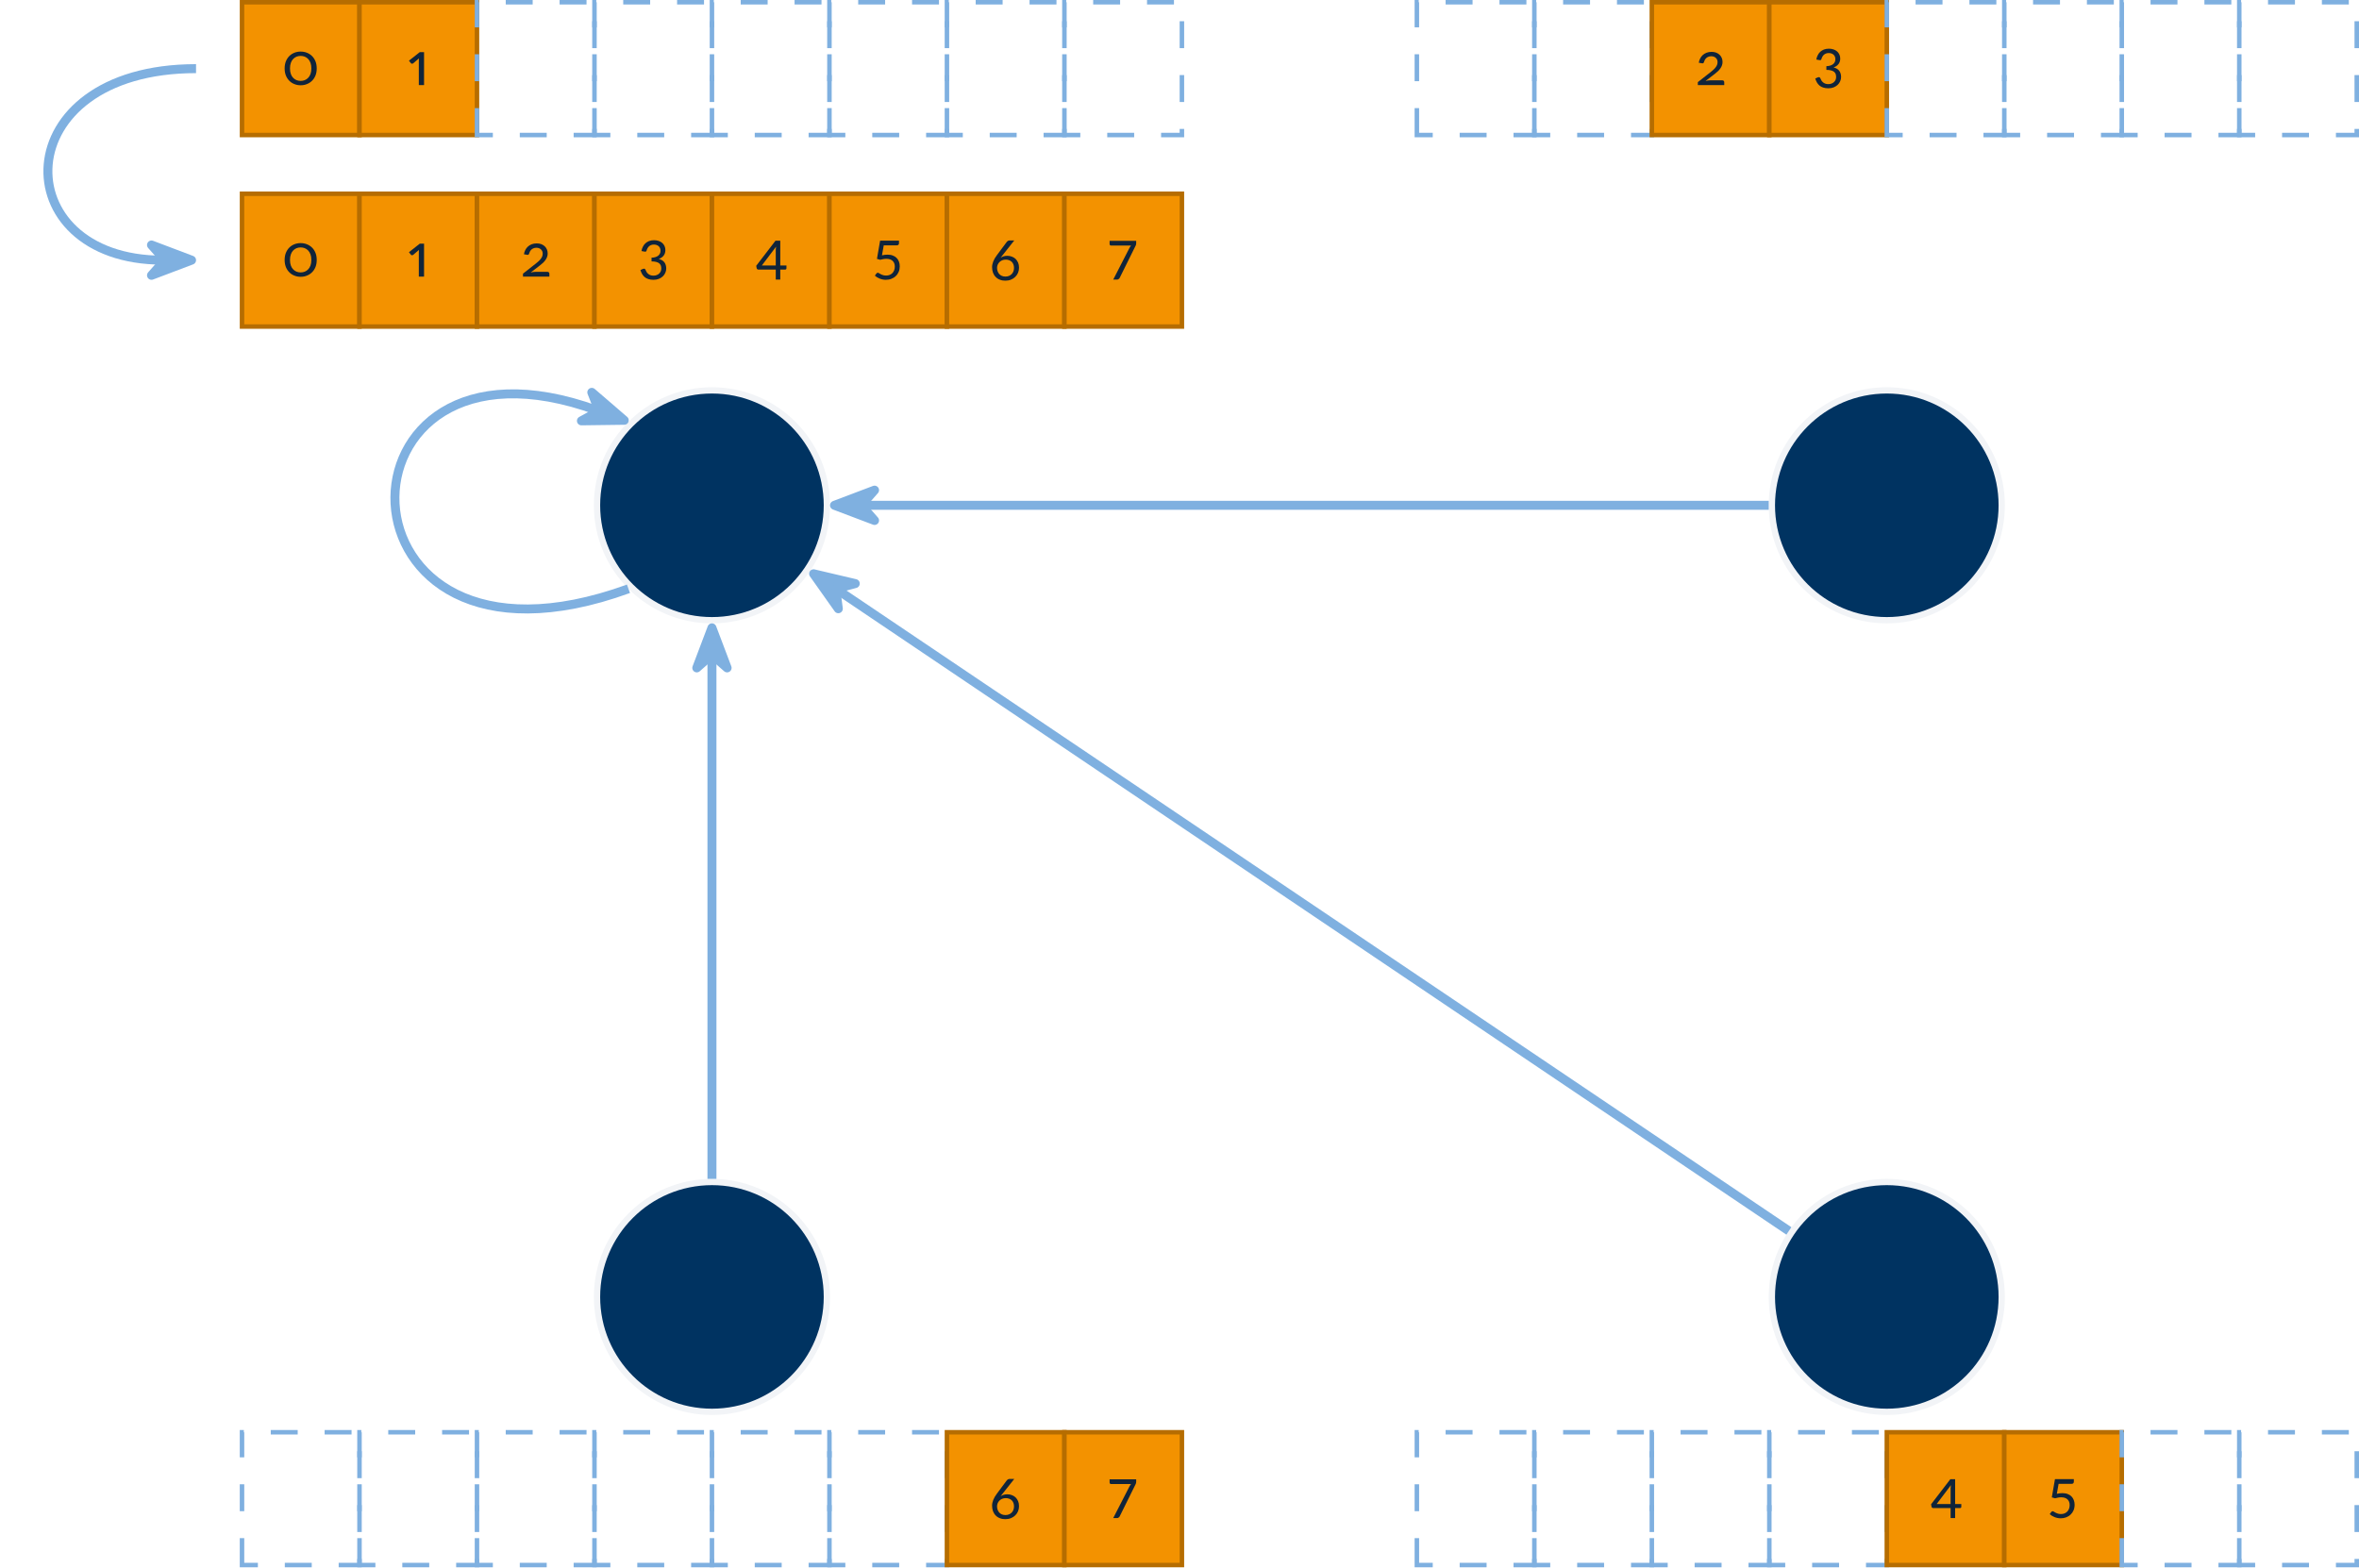
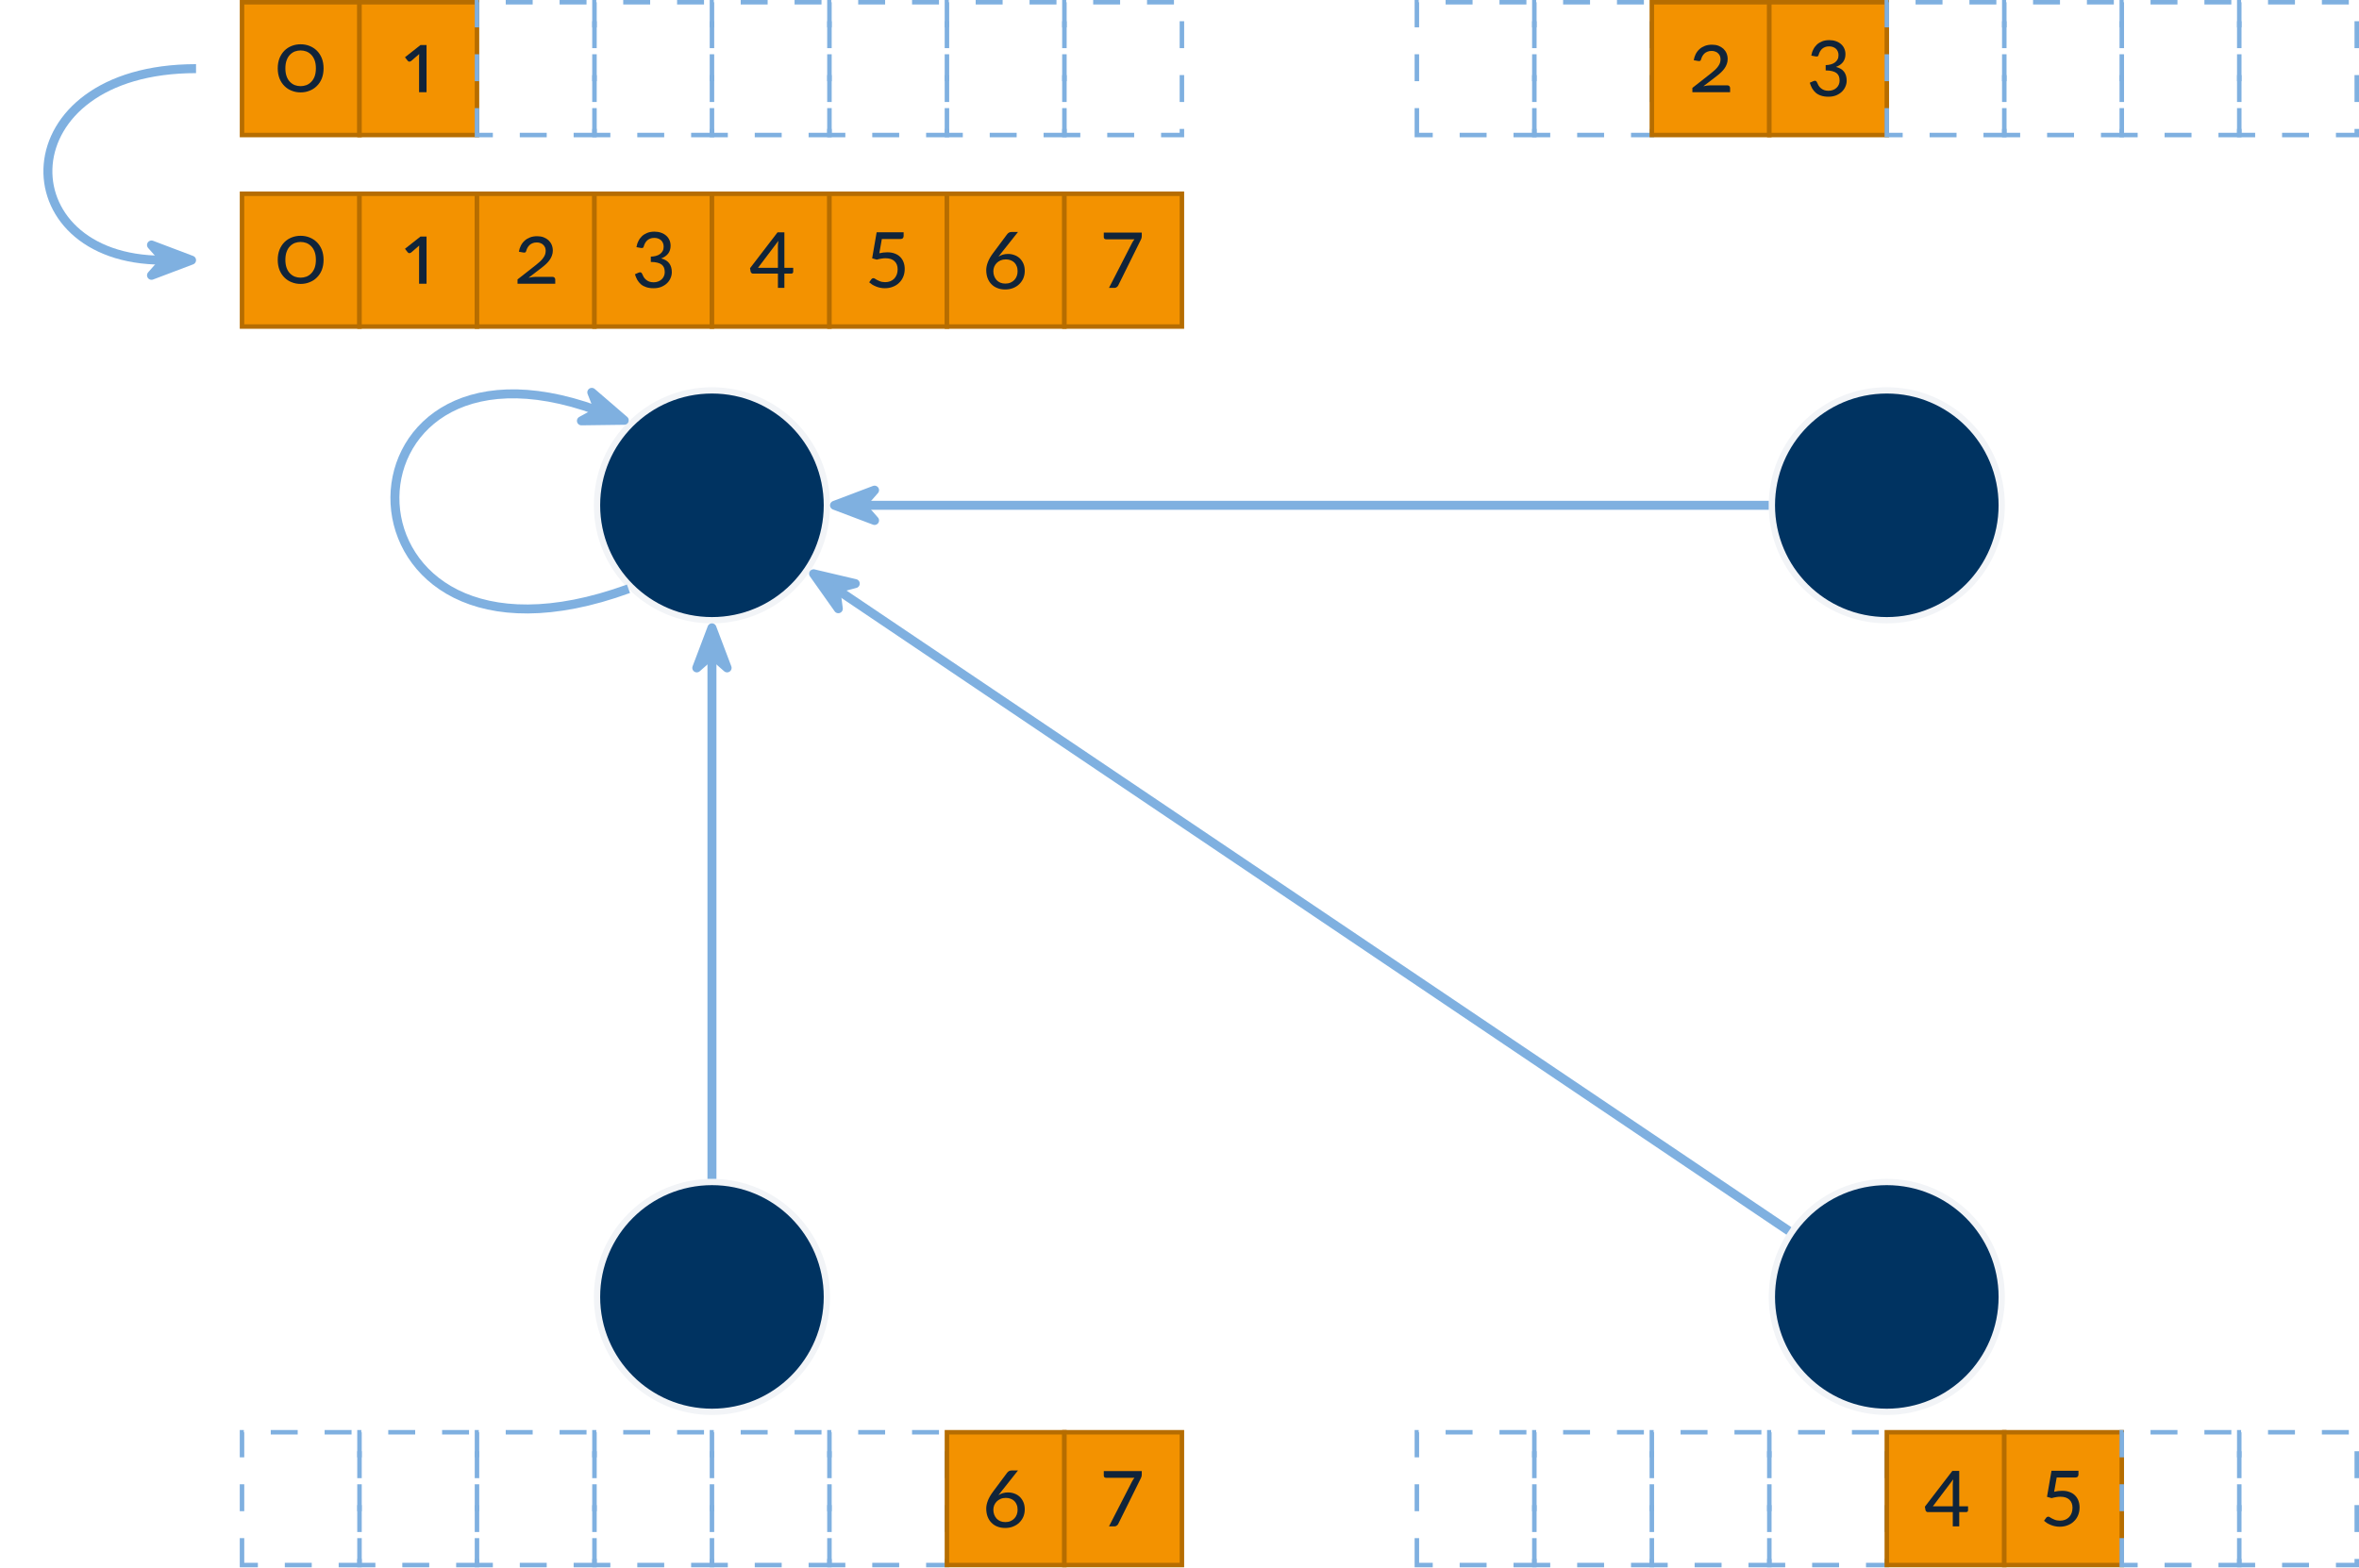
<svg xmlns="http://www.w3.org/2000/svg" xmlns:xlink="http://www.w3.org/1999/xlink" version="1.1" width="261.819pt" height="173.978pt" viewBox="-69.011 -69.011 261.819 173.978">
  <defs>
-     <path id="g1-48" d="M3.769-1.829C3.769-2.124 3.722-2.385 3.63-2.619C3.535-2.85 3.406-3.046 3.243-3.206S2.89-3.487 2.673-3.572C2.46-3.657 2.229-3.698 1.985-3.698S1.51-3.657 1.296-3.572C1.079-3.487 .889-3.365 .729-3.206S.441-2.85 .346-2.619C.254-2.385 .207-2.124 .207-1.829S.254-1.272 .346-1.038C.441-.807 .57-.611 .729-.455C.889-.292 1.079-.17 1.296-.088C1.51 0 1.74 .041 1.985 .041S2.46 0 2.673-.088C2.89-.17 3.08-.292 3.243-.455C3.406-.611 3.535-.807 3.63-1.038C3.722-1.272 3.769-1.533 3.769-1.829ZM3.172-1.829C3.172-1.588 3.138-1.377 3.074-1.201C3.006-1.028 2.918-.882 2.806-.773C2.694-.658 2.568-.577 2.426-.522C2.283-.472 2.137-.444 1.985-.444S1.683-.472 1.54-.522C1.401-.577 1.276-.658 1.164-.773C1.052-.882 .963-1.028 .899-1.201C.835-1.377 .801-1.588 .801-1.829C.801-2.073 .835-2.283 .899-2.456C.963-2.633 1.052-2.778 1.164-2.89S1.401-3.087 1.54-3.141C1.683-3.192 1.832-3.219 1.985-3.219S2.283-3.192 2.426-3.141C2.568-3.087 2.694-3.002 2.806-2.89S3.006-2.633 3.074-2.456C3.138-2.283 3.172-2.073 3.172-1.829Z" />
-     <path id="g1-49" d="M1.391-3.664L.187-2.714L.39-2.453C.465-2.354 .556-2.348 .668-2.426L1.293-2.965C1.286-2.86 1.282-2.758 1.282-2.663V0H1.862V-3.664H1.391Z" />
-     <path id="g1-50" d="M1.822-3.691C1.615-3.691 1.428-3.66 1.262-3.596C1.099-3.532 .957-3.447 .841-3.338C.719-3.226 .624-3.101 .55-2.951C.478-2.809 .427-2.653 .4-2.487L.733-2.426C.743-2.422 .757-2.422 .773-2.422C.79-2.419 .804-2.419 .814-2.419C.858-2.419 .892-2.429 .916-2.446C.936-2.463 .953-2.497 .967-2.541C.991-2.626 1.025-2.711 1.065-2.789C1.109-2.87 1.164-2.941 1.228-3.002S1.374-3.114 1.466-3.148C1.557-3.189 1.669-3.206 1.795-3.206C1.9-3.206 1.995-3.189 2.076-3.155C2.164-3.124 2.236-3.08 2.293-3.019C2.354-2.965 2.402-2.894 2.436-2.816C2.466-2.738 2.483-2.65 2.483-2.558C2.483-2.456 2.466-2.361 2.436-2.266C2.402-2.178 2.354-2.086 2.29-2.002C2.225-1.913 2.151-1.825 2.056-1.737C1.968-1.652 1.862-1.564 1.747-1.472L.295-.332V0H3.226V-.322C3.226-.38 3.206-.431 3.169-.472S3.077-.533 3.009-.533H1.706C1.628-.533 1.54-.526 1.442-.516C1.343-.502 1.248-.485 1.15-.461L2.192-1.259C2.317-1.354 2.429-1.452 2.531-1.547C2.636-1.649 2.724-1.751 2.799-1.859C2.873-1.964 2.931-2.076 2.972-2.195C3.016-2.314 3.036-2.439 3.036-2.571C3.036-2.738 3.006-2.887 2.948-3.026C2.89-3.162 2.806-3.277 2.7-3.379C2.595-3.474 2.466-3.552 2.317-3.61C2.168-3.664 2.002-3.691 1.822-3.691Z" />
-     <path id="g1-51" d="M1.805-3.691C1.598-3.691 1.411-3.66 1.248-3.596C1.089-3.532 .95-3.447 .835-3.338C.719-3.226 .624-3.101 .556-2.951C.482-2.809 .434-2.653 .407-2.487L.74-2.426C.75-2.422 .763-2.422 .78-2.422C.797-2.419 .811-2.419 .821-2.419C.865-2.419 .899-2.429 .923-2.446C.943-2.463 .96-2.497 .974-2.541C.997-2.629 1.031-2.714 1.075-2.795C1.12-2.873 1.174-2.945 1.235-3.006C1.303-3.067 1.377-3.114 1.472-3.152C1.561-3.189 1.669-3.206 1.791-3.206C1.893-3.206 1.988-3.192 2.076-3.162S2.242-3.087 2.307-3.033C2.375-2.972 2.429-2.904 2.463-2.816C2.504-2.734 2.521-2.633 2.521-2.521C2.521-2.395 2.497-2.283 2.446-2.192C2.395-2.097 2.327-2.015 2.239-1.954C2.147-1.886 2.042-1.839 1.92-1.805S1.666-1.754 1.523-1.751V-1.337C1.723-1.337 1.89-1.32 2.029-1.282C2.168-1.248 2.28-1.198 2.365-1.133C2.449-1.065 2.51-.984 2.551-.885C2.585-.787 2.605-.675 2.605-.55C2.605-.438 2.585-.332 2.544-.237C2.5-.139 2.443-.054 2.368 .014C2.29 .088 2.198 .142 2.09 .183C1.985 .224 1.866 .244 1.737 .244S1.496 .224 1.398 .19C1.299 .149 1.215 .102 1.147 .041C1.072-.02 1.014-.092 .967-.17C.919-.251 .879-.336 .845-.421C.824-.472 .79-.509 .746-.522C.699-.543 .638-.533 .563-.502L.288-.38C.339-.221 .4-.071 .475 .061C.553 .193 .648 .309 .76 .404S1.011 .573 1.17 .624C1.33 .678 1.52 .706 1.74 .706C1.957 .706 2.154 .672 2.327 .604C2.5 .533 2.65 .441 2.772 .326S2.989 .078 3.053-.075C3.121-.224 3.155-.38 3.155-.543C3.155-.824 3.087-1.052 2.951-1.235C2.816-1.411 2.605-1.54 2.324-1.611C2.558-1.693 2.738-1.818 2.867-1.981C2.996-2.151 3.06-2.351 3.06-2.592C3.06-2.758 3.029-2.907 2.968-3.04C2.907-3.175 2.823-3.291 2.711-3.386C2.599-3.484 2.466-3.559 2.314-3.61C2.161-3.664 1.991-3.691 1.805-3.691Z" />
-     <path id="g1-52" d="M2.951-.906V-3.66H2.419L.282-.875L.329-.611C.339-.567 .36-.529 .397-.499S.472-.455 .509-.455H2.449V.655H2.951V-.455H3.487C3.532-.455 3.569-.468 3.596-.495C3.623-.519 3.637-.556 3.637-.6V-.906H2.951ZM2.449-2.612V-.906H.902L2.487-3.002C2.477-2.931 2.466-2.863 2.46-2.795C2.453-2.734 2.449-2.67 2.449-2.612Z" />
-     <path id="g1-53" d="M2.873-3.352V-3.644H.777L.427-1.618L.784-1.516C.906-1.55 1.025-1.578 1.136-1.594C1.248-1.615 1.36-1.625 1.469-1.625C1.622-1.625 1.757-1.605 1.873-1.567C1.991-1.527 2.09-1.469 2.168-1.394S2.307-1.228 2.348-1.126C2.388-1.018 2.409-.902 2.409-.77C2.409-.617 2.385-.482 2.341-.36C2.293-.234 2.225-.129 2.144-.041C2.056 .047 1.954 .115 1.835 .163S1.581 .234 1.435 .234C1.276 .234 1.126 .207 .994 .149C.862 .095 .74 .031 .634-.041C.584-.075 .536-.085 .485-.071S.394-.031 .363 .01L.197 .244C.265 .305 .343 .363 .427 .421C.516 .475 .611 .522 .712 .563C.814 .607 .923 .641 1.038 .665C1.157 .692 1.279 .706 1.408 .706C1.628 .706 1.832 .672 2.022 .597C2.209 .529 2.375 .427 2.51 .295C2.653 .163 2.761 .007 2.84-.176C2.918-.363 2.958-.57 2.958-.797C2.958-.984 2.928-1.153 2.87-1.309C2.812-1.469 2.724-1.605 2.612-1.72S2.358-1.927 2.188-1.988C2.019-2.056 1.825-2.086 1.605-2.086C1.503-2.086 1.401-2.08 1.299-2.069C1.198-2.056 1.092-2.035 .984-2.012L1.181-3.121H2.636C2.717-3.121 2.778-3.141 2.816-3.189C2.853-3.23 2.873-3.287 2.873-3.352Z" />
-     <path id="g1-54" d="M1.276-2.504L1.483-2.768L2.792-4.42H2.287C2.209-4.42 2.144-4.403 2.09-4.37C2.032-4.339 1.985-4.291 1.94-4.234L.862-2.785C.675-2.538 .539-2.303 .455-2.083S.326-1.659 .326-1.466C.326-1.235 .36-1.028 .427-.841C.499-.655 .597-.495 .726-.366C.855-.231 1.011-.129 1.191-.061C1.371 .014 1.574 .047 1.798 .047C2.025 .047 2.232 .01 2.415-.064C2.605-.139 2.765-.241 2.897-.373C3.029-.502 3.135-.655 3.209-.828C3.281-1.004 3.318-1.194 3.318-1.394C3.318-1.608 3.284-1.795 3.213-1.961C3.141-2.124 3.046-2.259 2.931-2.375C2.809-2.483 2.673-2.571 2.514-2.626C2.354-2.687 2.188-2.714 2.012-2.714C1.869-2.714 1.737-2.694 1.615-2.66C1.489-2.619 1.377-2.568 1.276-2.504ZM.879-1.381C.879-1.493 .902-1.605 .943-1.713C.991-1.822 1.052-1.92 1.133-2.005C1.218-2.09 1.32-2.161 1.438-2.212S1.693-2.29 1.846-2.29C1.981-2.29 2.107-2.27 2.219-2.225C2.331-2.185 2.429-2.124 2.51-2.046C2.588-1.968 2.653-1.869 2.694-1.757C2.741-1.642 2.761-1.513 2.761-1.367C2.761-1.235 2.741-1.109 2.697-.994S2.592-.777 2.51-.692C2.426-.604 2.327-.536 2.209-.485S1.957-.41 1.808-.41C1.662-.41 1.533-.434 1.418-.482C1.303-.533 1.204-.6 1.126-.685C1.048-.773 .987-.875 .943-.994S.879-1.242 .879-1.381Z" />
-     <path id="g1-55" d="M3.057-3.644H.105V-3.294C.105-3.236 .122-3.192 .156-3.162C.19-3.135 .234-3.121 .285-3.121H2.49C2.419-3.036 2.351-2.938 2.293-2.823L.509 .655H.943C1.001 .655 1.055 .638 1.106 .597C1.16 .563 1.198 .519 1.221 .475L2.999-3.118C3.036-3.192 3.057-3.274 3.057-3.362V-3.644Z" />
+     <path id="g1-48" d="M5.384-2.612C5.384-3.034 5.316-3.407 5.186-3.741C5.05-4.071 4.866-4.352 4.633-4.58S4.129-4.982 3.819-5.103C3.514-5.224 3.184-5.283 2.835-5.283S2.157-5.224 1.851-5.103C1.541-4.982 1.27-4.808 1.042-4.58S.63-4.071 .494-3.741C.363-3.407 .296-3.034 .296-2.612S.363-1.817 .494-1.483C.63-1.153 .814-.872 1.042-.649C1.27-.417 1.541-.242 1.851-.126C2.157 0 2.486 .058 2.835 .058S3.514 0 3.819-.126C4.129-.242 4.401-.417 4.633-.649C4.866-.872 5.05-1.153 5.186-1.483C5.316-1.817 5.384-2.191 5.384-2.612ZM4.531-2.612C4.531-2.268 4.483-1.968 4.391-1.716C4.294-1.468 4.168-1.26 4.008-1.105C3.848-.94 3.669-.824 3.465-.746C3.262-.674 3.053-.635 2.835-.635S2.404-.674 2.2-.746C2.002-.824 1.822-.94 1.662-1.105C1.502-1.26 1.376-1.468 1.284-1.716C1.192-1.968 1.144-2.268 1.144-2.612C1.144-2.961 1.192-3.262 1.284-3.509C1.376-3.761 1.502-3.969 1.662-4.129S2.002-4.41 2.2-4.488C2.404-4.56 2.617-4.599 2.835-4.599S3.262-4.56 3.465-4.488C3.669-4.41 3.848-4.289 4.008-4.129S4.294-3.761 4.391-3.509C4.483-3.262 4.531-2.961 4.531-2.612Z" />
+     <path id="g1-49" d="M1.987-5.234L.267-3.877L.557-3.504C.664-3.363 .795-3.354 .955-3.465L1.846-4.236C1.837-4.086 1.832-3.94 1.832-3.804V0H2.661V-5.234H1.987Z" />
+     <path id="g1-50" d="M2.603-5.273C2.307-5.273 2.04-5.229 1.803-5.137C1.57-5.045 1.367-4.924 1.202-4.769C1.027-4.609 .892-4.43 .785-4.216C.683-4.013 .611-3.79 .572-3.552L1.047-3.465C1.061-3.46 1.081-3.46 1.105-3.46C1.129-3.455 1.149-3.455 1.163-3.455C1.226-3.455 1.275-3.47 1.309-3.494C1.338-3.518 1.362-3.567 1.381-3.63C1.415-3.751 1.464-3.872 1.522-3.984C1.585-4.1 1.662-4.202 1.754-4.289S1.963-4.449 2.094-4.497C2.224-4.556 2.384-4.58 2.564-4.58C2.714-4.58 2.85-4.556 2.966-4.507C3.092-4.464 3.194-4.401 3.276-4.313C3.363-4.236 3.431-4.134 3.48-4.023C3.523-3.911 3.548-3.785 3.548-3.654C3.548-3.509 3.523-3.373 3.48-3.237C3.431-3.111 3.363-2.981 3.271-2.859C3.179-2.733 3.073-2.607 2.937-2.481C2.811-2.36 2.661-2.234 2.496-2.103L.422-.475V0H4.609V-.46C4.609-.543 4.58-.615 4.527-.674S4.396-.761 4.299-.761H2.438C2.326-.761 2.2-.751 2.06-.737C1.919-.717 1.783-.693 1.643-.659L3.131-1.798C3.31-1.934 3.47-2.074 3.615-2.21C3.766-2.355 3.892-2.501 3.998-2.656C4.105-2.806 4.187-2.966 4.245-3.136C4.308-3.305 4.338-3.485 4.338-3.674C4.338-3.911 4.294-4.124 4.212-4.323C4.129-4.517 4.008-4.682 3.858-4.827C3.707-4.963 3.523-5.074 3.31-5.157C3.097-5.234 2.859-5.273 2.603-5.273Z" />
+     <path id="g1-51" d="M2.578-5.273C2.283-5.273 2.016-5.229 1.783-5.137C1.556-5.045 1.357-4.924 1.192-4.769C1.027-4.609 .892-4.43 .795-4.216C.688-4.013 .62-3.79 .582-3.552L1.057-3.465C1.071-3.46 1.09-3.46 1.115-3.46C1.139-3.455 1.158-3.455 1.173-3.455C1.236-3.455 1.284-3.47 1.318-3.494C1.347-3.518 1.372-3.567 1.391-3.63C1.425-3.756 1.473-3.877 1.536-3.993C1.599-4.105 1.677-4.207 1.764-4.294C1.861-4.381 1.968-4.449 2.103-4.502C2.229-4.556 2.384-4.58 2.559-4.58C2.704-4.58 2.84-4.56 2.966-4.517S3.203-4.41 3.296-4.333C3.392-4.245 3.47-4.149 3.518-4.023C3.577-3.906 3.601-3.761 3.601-3.601C3.601-3.422 3.567-3.262 3.494-3.131C3.422-2.995 3.325-2.879 3.199-2.792C3.068-2.695 2.918-2.627 2.743-2.578S2.38-2.506 2.176-2.501V-1.909C2.462-1.909 2.699-1.885 2.898-1.832C3.097-1.783 3.257-1.711 3.378-1.619C3.499-1.522 3.586-1.405 3.644-1.265C3.693-1.124 3.722-.964 3.722-.785C3.722-.625 3.693-.475 3.635-.339C3.572-.199 3.489-.078 3.383 .019C3.271 .126 3.14 .204 2.985 .262C2.835 .32 2.666 .349 2.481 .349S2.137 .32 1.997 .271C1.856 .213 1.735 .145 1.638 .058C1.531-.029 1.449-.131 1.381-.242C1.313-.359 1.255-.48 1.207-.601C1.178-.674 1.129-.727 1.066-.746C.998-.775 .911-.761 .805-.717L.412-.543C.485-.315 .572-.102 .678 .087C.79 .276 .926 .441 1.086 .577S1.444 .819 1.672 .892C1.9 .969 2.171 1.008 2.486 1.008C2.796 1.008 3.077 .96 3.325 .863C3.572 .761 3.785 .63 3.96 .465S4.27 .111 4.362-.107C4.459-.32 4.507-.543 4.507-.775C4.507-1.178 4.41-1.502 4.216-1.764C4.023-2.016 3.722-2.2 3.32-2.302C3.654-2.418 3.911-2.598 4.095-2.83C4.279-3.073 4.371-3.359 4.371-3.703C4.371-3.94 4.328-4.153 4.241-4.342C4.153-4.536 4.032-4.701 3.872-4.837C3.712-4.977 3.523-5.084 3.305-5.157C3.087-5.234 2.845-5.273 2.578-5.273Z" />
+     <path id="g1-52" d="M4.216-1.294V-5.229H3.455L.402-1.25L.47-.872C.485-.809 .514-.756 .567-.712S.674-.649 .727-.649H3.499V.935H4.216V-.649H4.982C5.045-.649 5.098-.669 5.137-.708C5.176-.741 5.195-.795 5.195-.858V-1.294H4.216ZM3.499-3.732V-1.294H1.289L3.552-4.289C3.538-4.187 3.523-4.09 3.514-3.993C3.504-3.906 3.499-3.814 3.499-3.732Z" />
+     <path id="g1-53" d="M4.105-4.788V-5.205H1.11L.611-2.312L1.12-2.166C1.294-2.215 1.464-2.254 1.624-2.278C1.783-2.307 1.943-2.321 2.098-2.321C2.317-2.321 2.51-2.292 2.675-2.239C2.845-2.181 2.985-2.098 3.097-1.992S3.296-1.754 3.354-1.609C3.412-1.454 3.441-1.289 3.441-1.1C3.441-.882 3.407-.688 3.344-.514C3.276-.334 3.179-.184 3.063-.058C2.937 .068 2.792 .165 2.622 .233S2.258 .334 2.05 .334C1.822 .334 1.609 .296 1.42 .213C1.231 .136 1.057 .044 .906-.058C.834-.107 .766-.121 .693-.102S.562-.044 .519 .015L.281 .349C.378 .436 .489 .519 .611 .601C.737 .678 .872 .746 1.018 .805C1.163 .868 1.318 .916 1.483 .95C1.653 .989 1.827 1.008 2.011 1.008C2.326 1.008 2.617 .96 2.888 .853C3.155 .756 3.392 .611 3.586 .422C3.79 .233 3.945 .01 4.056-.252C4.168-.519 4.226-.814 4.226-1.139C4.226-1.405 4.182-1.648 4.1-1.871C4.018-2.098 3.892-2.292 3.732-2.457S3.368-2.753 3.126-2.84C2.884-2.937 2.607-2.981 2.292-2.981C2.147-2.981 2.002-2.971 1.856-2.956C1.711-2.937 1.561-2.908 1.405-2.874L1.687-4.459H3.766C3.882-4.459 3.969-4.488 4.023-4.556C4.076-4.614 4.105-4.696 4.105-4.788Z" />
+     <path id="g1-54" d="M1.822-3.577L2.118-3.955L3.989-6.315H3.266C3.155-6.315 3.063-6.291 2.985-6.242C2.903-6.199 2.835-6.131 2.772-6.048L1.231-3.979C.964-3.625 .771-3.291 .649-2.976S.465-2.37 .465-2.094C.465-1.764 .514-1.468 .611-1.202C.712-.935 .853-.708 1.037-.523C1.221-.33 1.444-.184 1.701-.087C1.958 .019 2.249 .068 2.569 .068C2.893 .068 3.189 .015 3.451-.092C3.722-.199 3.95-.344 4.139-.533C4.328-.717 4.478-.935 4.585-1.183C4.686-1.435 4.74-1.706 4.74-1.992C4.74-2.297 4.691-2.564 4.59-2.801C4.488-3.034 4.352-3.228 4.187-3.392C4.013-3.548 3.819-3.674 3.591-3.751C3.363-3.838 3.126-3.877 2.874-3.877C2.67-3.877 2.481-3.848 2.307-3.8C2.128-3.741 1.968-3.669 1.822-3.577ZM1.255-1.972C1.255-2.132 1.289-2.292 1.347-2.447C1.415-2.603 1.502-2.743 1.619-2.864C1.74-2.985 1.885-3.087 2.055-3.16S2.418-3.271 2.636-3.271C2.83-3.271 3.01-3.242 3.17-3.179C3.329-3.121 3.47-3.034 3.586-2.922C3.698-2.811 3.79-2.67 3.848-2.51C3.916-2.346 3.945-2.161 3.945-1.953C3.945-1.764 3.916-1.585 3.853-1.42S3.703-1.11 3.586-.989C3.465-.863 3.325-.766 3.155-.693S2.796-.586 2.583-.586C2.375-.586 2.191-.62 2.026-.688C1.861-.761 1.72-.858 1.609-.979C1.498-1.105 1.41-1.25 1.347-1.42S1.255-1.774 1.255-1.972Z" />
+     <path id="g1-55" d="M4.367-5.205H.15V-4.706C.15-4.623 .174-4.56 .223-4.517C.271-4.478 .334-4.459 .407-4.459H3.557C3.455-4.338 3.359-4.197 3.276-4.032L.727 .935H1.347C1.43 .935 1.507 .911 1.58 .853C1.657 .805 1.711 .741 1.745 .678L4.284-4.454C4.338-4.56 4.367-4.677 4.367-4.803V-5.205Z" />
  </defs>
  <g id="page1">
    <g stroke-miterlimit="10" transform="translate(-42.15111,-12.91963)scale(0.996264,-0.996264)">
      <g fill="#000" stroke="#000">
        <g stroke-width="0.4">
          <g stroke="#b66d00">
            <g stroke-width="0.5">
              <g fill="#f39200">
                <path d="M0 41.256V56.052H13.088V41.256ZM13.088 56.052" />
              </g>
            </g>
          </g>
-           <g transform="translate(4.54097,46.84163)">
+           <g transform="translate(3.68251,46.06493)">
            <g stroke="none" transform="scale(-1.00375,1.00375)translate(-42.15111,-12.91963)scale(-1,-1)">
              <g fill="#10243a">
                <g stroke="none">
                  <g fill="#10243a">
                    <use x="-42.151" y="-12.92" xlink:href="#g1-48" />
                  </g>
                </g>
              </g>
            </g>
          </g>
          <g stroke="#b66d00">
            <g stroke-width="0.5">
              <g fill="#f39200">
                <path d="M13.088 41.256V56.052H26.177V41.256ZM26.177 56.052" />
              </g>
            </g>
          </g>
-           <g transform="translate(18.41061,46.81679)">
+           <g transform="translate(17.88696,46.02943)">
            <g stroke="none" transform="scale(-1.00375,1.00375)translate(-42.15111,-12.91963)scale(-1,-1)">
              <g fill="#10243a">
                <g stroke="none">
                  <g fill="#10243a">
                    <use x="-42.151" y="-12.92" xlink:href="#g1-49" />
                  </g>
                </g>
              </g>
            </g>
          </g>
          <g stroke="#7fb0e0">
            <g stroke-width="0.5">
              <g stroke-dasharray="3.0,3.0" stroke-dashoffset="0.0">
                <path d="M26.177 41.256V56.052H39.265V41.256ZM39.265 56.052" fill="none" />
              </g>
            </g>
          </g>
          <g stroke="#7fb0e0">
            <g stroke-width="0.5">
              <g stroke-dasharray="3.0,3.0" stroke-dashoffset="0.0">
                <path d="M39.265 41.256V56.052H52.354V41.256ZM52.354 56.052" fill="none" />
              </g>
            </g>
          </g>
          <g stroke="#7fb0e0">
            <g stroke-width="0.5">
              <g stroke-dasharray="3.0,3.0" stroke-dashoffset="0.0">
                <path d="M52.354 41.256V56.052H65.442V41.256ZM65.442 56.052" fill="none" />
              </g>
            </g>
          </g>
          <g stroke="#7fb0e0">
            <g stroke-width="0.5">
              <g stroke-dasharray="3.0,3.0" stroke-dashoffset="0.0">
                <path d="M65.442 41.256V56.052H78.531V41.256ZM78.531 56.052" fill="none" />
              </g>
            </g>
          </g>
          <g stroke="#7fb0e0">
            <g stroke-width="0.5">
              <g stroke-dasharray="3.0,3.0" stroke-dashoffset="0.0">
                <path d="M78.531 41.256V56.052H91.619V41.256ZM91.619 56.052" fill="none" />
              </g>
            </g>
          </g>
          <g stroke="#7fb0e0">
            <g stroke-width="0.5">
              <g stroke-dasharray="3.0,3.0" stroke-dashoffset="0.0">
                <path d="M91.619 41.256V56.052H104.708V41.256ZM104.708 56.052" fill="none" />
              </g>
            </g>
          </g>
          <g stroke="#7fb0e0">
            <g stroke-width="0.5">
              <g stroke-dasharray="3.0,3.0" stroke-dashoffset="0.0">
                <path d="M130.883 41.256V56.052H143.971V41.256ZM143.971 56.052" fill="none" />
              </g>
            </g>
          </g>
          <g stroke="#7fb0e0">
            <g stroke-width="0.5">
              <g stroke-dasharray="3.0,3.0" stroke-dashoffset="0.0">
                <path d="M143.971 41.256V56.052H157.06V41.256ZM157.06 56.052" fill="none" />
              </g>
            </g>
          </g>
          <g stroke="#b66d00">
            <g stroke-width="0.5">
              <g fill="#f39200">
                <path d="M157.06 41.256V56.052H170.148V41.256ZM170.148 56.052" />
              </g>
            </g>
          </g>
-           <g transform="translate(161.888,46.81679)">
+           <g transform="translate(161.1527,46.02943)">
            <g stroke="none" transform="scale(-1.00375,1.00375)translate(-42.15111,-12.91963)scale(-1,-1)">
              <g fill="#10243a">
                <g stroke="none">
                  <g fill="#10243a">
                    <use x="-42.151" y="-12.92" xlink:href="#g1-50" />
                  </g>
                </g>
              </g>
            </g>
          </g>
          <g stroke="#b66d00">
            <g stroke-width="0.5">
              <g fill="#f39200">
                <path d="M170.148 41.256V56.052H183.237V41.256ZM183.237 56.052" />
              </g>
            </g>
          </g>
-           <g transform="translate(174.9764,47.17238)">
+           <g transform="translate(174.2412,46.53743)">
            <g stroke="none" transform="scale(-1.00375,1.00375)translate(-42.15111,-12.91963)scale(-1,-1)">
              <g fill="#10243a">
                <g stroke="none">
                  <g fill="#10243a">
                    <use x="-42.151" y="-12.92" xlink:href="#g1-51" />
                  </g>
                </g>
              </g>
            </g>
          </g>
          <g stroke="#7fb0e0">
            <g stroke-width="0.5">
              <g stroke-dasharray="3.0,3.0" stroke-dashoffset="0.0">
                <path d="M183.237 41.256V56.052H196.325V41.256ZM196.325 56.052" fill="none" />
              </g>
            </g>
          </g>
          <g stroke="#7fb0e0">
            <g stroke-width="0.5">
              <g stroke-dasharray="3.0,3.0" stroke-dashoffset="0.0">
                <path d="M196.325 41.256V56.052H209.413V41.256ZM209.413 56.052" fill="none" />
              </g>
            </g>
          </g>
          <g stroke="#7fb0e0">
            <g stroke-width="0.5">
              <g stroke-dasharray="3.0,3.0" stroke-dashoffset="0.0">
                <path d="M209.413 41.256V56.052H222.502V41.256ZM222.502 56.052" fill="none" />
              </g>
            </g>
          </g>
          <g stroke="#7fb0e0">
            <g stroke-width="0.5">
              <g stroke-dasharray="3.0,3.0" stroke-dashoffset="0.0">
                <path d="M222.502 41.256V56.052H235.59V41.256ZM235.59 56.052" fill="none" />
              </g>
            </g>
          </g>
          <g stroke="#7fb0e0">
            <g stroke-width="0.5">
              <g stroke-dasharray="3.0,3.0" stroke-dashoffset="0.0">
                <path d="M130.883-118.079V-103.283H143.971V-118.079ZM143.971-103.283" fill="none" />
              </g>
            </g>
          </g>
          <g stroke="#7fb0e0">
            <g stroke-width="0.5">
              <g stroke-dasharray="3.0,3.0" stroke-dashoffset="0.0">
                <path d="M143.971-118.079V-103.283H157.06V-118.079ZM157.06-103.283" fill="none" />
              </g>
            </g>
          </g>
          <g stroke="#7fb0e0">
            <g stroke-width="0.5">
              <g stroke-dasharray="3.0,3.0" stroke-dashoffset="0.0">
                <path d="M157.06-118.079V-103.283H170.148V-118.079ZM170.148-103.283" fill="none" />
              </g>
            </g>
          </g>
          <g stroke="#7fb0e0">
            <g stroke-width="0.5">
              <g stroke-dasharray="3.0,3.0" stroke-dashoffset="0.0">
                <path d="M170.148-118.079V-103.283H183.237V-118.079ZM183.237-103.283" fill="none" />
              </g>
            </g>
          </g>
          <g stroke="#b66d00">
            <g stroke-width="0.5">
              <g fill="#f39200">
                <path d="M183.237-118.079V-103.283H196.325V-118.079ZM196.325-103.283" />
              </g>
            </g>
          </g>
-           <g transform="translate(187.8853,-112.1877)">
+           <g transform="translate(187.0731,-112.8334)">
            <g stroke="none" transform="scale(-1.00375,1.00375)translate(-42.15111,-12.91963)scale(-1,-1)">
              <g fill="#10243a">
                <g stroke="none">
                  <g fill="#10243a">
                    <use x="-42.151" y="-12.92" xlink:href="#g1-52" />
                  </g>
                </g>
              </g>
            </g>
          </g>
          <g stroke="#b66d00">
            <g stroke-width="0.5">
              <g fill="#f39200">
                <path d="M196.325-118.079V-103.283H209.413V-118.079ZM209.413-103.283" />
              </g>
            </g>
          </g>
-           <g transform="translate(201.1891,-112.1627)">
+           <g transform="translate(200.4691,-112.7977)">
            <g stroke="none" transform="scale(-1.00375,1.00375)translate(-42.15111,-12.91963)scale(-1,-1)">
              <g fill="#10243a">
                <g stroke="none">
                  <g fill="#10243a">
                    <use x="-42.151" y="-12.92" xlink:href="#g1-53" />
                  </g>
                </g>
              </g>
            </g>
          </g>
          <g stroke="#7fb0e0">
            <g stroke-width="0.5">
              <g stroke-dasharray="3.0,3.0" stroke-dashoffset="0.0">
                <path d="M209.413-118.079V-103.283H222.502V-118.079ZM222.502-103.283" fill="none" />
              </g>
            </g>
          </g>
          <g stroke="#7fb0e0">
            <g stroke-width="0.5">
              <g stroke-dasharray="3.0,3.0" stroke-dashoffset="0.0">
                <path d="M222.502-118.079V-103.283H235.59V-118.079ZM235.59-103.283" fill="none" />
              </g>
            </g>
          </g>
          <g stroke="#7fb0e0">
            <g stroke-width="0.5">
              <g stroke-dasharray="3.0,3.0" stroke-dashoffset="0.0">
                <path d="M0-118.079V-103.283H13.088V-118.079ZM13.088-103.283" fill="none" />
              </g>
            </g>
          </g>
          <g stroke="#7fb0e0">
            <g stroke-width="0.5">
              <g stroke-dasharray="3.0,3.0" stroke-dashoffset="0.0">
                <path d="M13.088-118.079V-103.283H26.177V-118.079ZM26.177-103.283" fill="none" />
              </g>
            </g>
          </g>
          <g stroke="#7fb0e0">
            <g stroke-width="0.5">
              <g stroke-dasharray="3.0,3.0" stroke-dashoffset="0.0">
                <path d="M26.177-118.079V-103.283H39.265V-118.079ZM39.265-103.283" fill="none" />
              </g>
            </g>
          </g>
          <g stroke="#7fb0e0">
            <g stroke-width="0.5">
              <g stroke-dasharray="3.0,3.0" stroke-dashoffset="0.0">
                <path d="M39.265-118.079V-103.283H52.354V-118.079ZM52.354-103.283" fill="none" />
              </g>
            </g>
          </g>
          <g stroke="#7fb0e0">
            <g stroke-width="0.5">
              <g stroke-dasharray="3.0,3.0" stroke-dashoffset="0.0">
                <path d="M52.354-118.079V-103.283H65.442V-118.079ZM65.442-103.283" fill="none" />
              </g>
            </g>
          </g>
          <g stroke="#7fb0e0">
            <g stroke-width="0.5">
              <g stroke-dasharray="3.0,3.0" stroke-dashoffset="0.0">
                <path d="M65.442-118.079V-103.283H78.531V-118.079ZM78.531-103.283" fill="none" />
              </g>
            </g>
          </g>
          <g stroke="#b66d00">
            <g stroke-width="0.5">
              <g fill="#f39200">
                <path d="M78.531-118.079V-103.283H91.619V-118.079ZM91.619-103.283" />
              </g>
            </g>
          </g>
-           <g transform="translate(83.23233,-112.9206)">
+           <g transform="translate(82.44273,-113.8804)">
            <g stroke="none" transform="scale(-1.00375,1.00375)translate(-42.15111,-12.91963)scale(-1,-1)">
              <g fill="#10243a">
                <g stroke="none">
                  <g fill="#10243a">
                    <use x="-42.151" y="-12.92" xlink:href="#g1-54" />
                  </g>
                </g>
              </g>
            </g>
          </g>
          <g stroke="#b66d00">
            <g stroke-width="0.5">
              <g fill="#f39200">
                <path d="M91.619-118.079V-103.283H104.708V-118.079ZM104.708-103.283" />
              </g>
            </g>
          </g>
-           <g transform="translate(96.54654,-112.1877)">
+           <g transform="translate(95.85368,-112.8334)">
            <g stroke="none" transform="scale(-1.00375,1.00375)translate(-42.15111,-12.91963)scale(-1,-1)">
              <g fill="#10243a">
                <g stroke="none">
                  <g fill="#10243a">
                    <use x="-42.151" y="-12.92" xlink:href="#g1-55" />
                  </g>
                </g>
              </g>
            </g>
          </g>
          <g stroke="#b66d00">
            <g stroke-width="0.5">
              <g fill="#f39200">
                <path d="M0 19.917V34.712H13.088V19.917ZM13.088 34.712" />
              </g>
            </g>
          </g>
-           <g transform="translate(4.54097,25.50208)">
+           <g transform="translate(3.68251,24.72537)">
            <g stroke="none" transform="scale(-1.00375,1.00375)translate(-42.15111,-12.91963)scale(-1,-1)">
              <g fill="#10243a">
                <g stroke="none">
                  <g fill="#10243a">
                    <use x="-42.151" y="-12.92" xlink:href="#g1-48" />
                  </g>
                </g>
              </g>
            </g>
          </g>
          <g stroke="#b66d00">
            <g stroke-width="0.5">
              <g fill="#f39200">
                <path d="M13.088 19.917V34.712H26.177V19.917ZM26.177 34.712" />
              </g>
            </g>
          </g>
-           <g transform="translate(18.41061,25.47723)">
+           <g transform="translate(17.88696,24.68988)">
            <g stroke="none" transform="scale(-1.00375,1.00375)translate(-42.15111,-12.91963)scale(-1,-1)">
              <g fill="#10243a">
                <g stroke="none">
                  <g fill="#10243a">
                    <use x="-42.151" y="-12.92" xlink:href="#g1-49" />
                  </g>
                </g>
              </g>
            </g>
          </g>
          <g stroke="#b66d00">
            <g stroke-width="0.5">
              <g fill="#f39200">
                <path d="M26.177 19.917V34.712H39.265V19.917ZM39.265 34.712" />
              </g>
            </g>
          </g>
-           <g transform="translate(31.0052,25.47723)">
+           <g transform="translate(30.26991,24.68988)">
            <g stroke="none" transform="scale(-1.00375,1.00375)translate(-42.15111,-12.91963)scale(-1,-1)">
              <g fill="#10243a">
                <g stroke="none">
                  <g fill="#10243a">
                    <use x="-42.151" y="-12.92" xlink:href="#g1-50" />
                  </g>
                </g>
              </g>
            </g>
          </g>
          <g stroke="#b66d00">
            <g stroke-width="0.5">
              <g fill="#f39200">
                <path d="M39.265 19.917V34.712H52.354V19.917ZM52.354 34.712" />
              </g>
            </g>
          </g>
-           <g transform="translate(44.09366,25.83282)">
+           <g transform="translate(43.35837,25.19788)">
            <g stroke="none" transform="scale(-1.00375,1.00375)translate(-42.15111,-12.91963)scale(-1,-1)">
              <g fill="#10243a">
                <g stroke="none">
                  <g fill="#10243a">
                    <use x="-42.151" y="-12.92" xlink:href="#g1-51" />
                  </g>
                </g>
              </g>
            </g>
          </g>
          <g stroke="#b66d00">
            <g stroke-width="0.5">
              <g fill="#f39200">
                <path d="M52.354 19.917V34.712H65.442V19.917ZM65.442 34.712" />
              </g>
            </g>
          </g>
-           <g transform="translate(57.00256,25.8078)">
+           <g transform="translate(56.19032,25.16212)">
            <g stroke="none" transform="scale(-1.00375,1.00375)translate(-42.15111,-12.91963)scale(-1,-1)">
              <g fill="#10243a">
                <g stroke="none">
                  <g fill="#10243a">
                    <use x="-42.151" y="-12.92" xlink:href="#g1-52" />
                  </g>
                </g>
              </g>
            </g>
          </g>
          <g stroke="#b66d00">
            <g stroke-width="0.5">
              <g fill="#f39200">
                <path d="M65.442 19.917V34.712H78.531V19.917ZM78.531 34.712" />
              </g>
            </g>
          </g>
-           <g transform="translate(70.30627,25.83282)">
+           <g transform="translate(69.58627,25.19788)">
            <g stroke="none" transform="scale(-1.00375,1.00375)translate(-42.15111,-12.91963)scale(-1,-1)">
              <g fill="#10243a">
                <g stroke="none">
                  <g fill="#10243a">
                    <use x="-42.151" y="-12.92" xlink:href="#g1-53" />
                  </g>
                </g>
              </g>
            </g>
          </g>
          <g stroke="#b66d00">
            <g stroke-width="0.5">
              <g fill="#f39200">
                <path d="M78.531 19.917V34.712H91.619V19.917ZM91.619 34.712" />
              </g>
            </g>
          </g>
-           <g transform="translate(83.23233,25.0749)">
+           <g transform="translate(82.44273,24.11513)">
            <g stroke="none" transform="scale(-1.00375,1.00375)translate(-42.15111,-12.91963)scale(-1,-1)">
              <g fill="#10243a">
                <g stroke="none">
                  <g fill="#10243a">
                    <use x="-42.151" y="-12.92" xlink:href="#g1-54" />
                  </g>
                </g>
              </g>
            </g>
          </g>
          <g stroke="#b66d00">
            <g stroke-width="0.5">
              <g fill="#f39200">
                <path d="M91.619 19.917V34.712H104.708V19.917ZM104.708 34.712" />
              </g>
            </g>
          </g>
-           <g transform="translate(96.54654,25.8078)">
+           <g transform="translate(95.85368,25.16212)">
            <g stroke="none" transform="scale(-1.00375,1.00375)translate(-42.15111,-12.91963)scale(-1,-1)">
              <g fill="#10243a">
                <g stroke="none">
                  <g fill="#10243a">
                    <use x="-42.151" y="-12.92" xlink:href="#g1-55" />
                  </g>
                </g>
              </g>
            </g>
          </g>
          <g stroke="#7fb0e0">
            <g stroke-width="1.0">
              <path d="M-5.121 48.654C-26.461 48.654-26.461 27.315-8.848 27.315" fill="none" />
              <g fill="#7fb0e0">
                <g transform="translate(-11.6973,27.31482)">
                  <g stroke-dasharray="none" stroke-dashoffset="0.0">
                    <g stroke-linejoin="round">
                      <path d="M6.076 0L1.615 1.689L3.099 0L1.615-1.689Z" />
                    </g>
                  </g>
                </g>
              </g>
            </g>
          </g>
          <g stroke="#f2f4f7">
            <g stroke-width="0.7">
              <g fill="#003361">
                <g stroke="#f2f4f7">
                  <g stroke-width="0.7">
                    <g fill="#003361">
                      <path d="M65.157 0C65.157 7.071 59.424 12.804 52.353 12.804S39.549 7.071 39.549 0S45.282-12.804 52.353-12.804S65.157-7.071 65.157 0ZM52.353 0" />
                    </g>
                  </g>
                </g>
                <g transform="translate(52.35294,0.0)">
                  <g stroke="none" transform="scale(-1.00375,1.00375)translate(-42.15111,-12.91963)scale(-1,-1)">
                    <g fill="#f2f4f7">
                      <g stroke="none" />
                    </g>
                  </g>
                </g>
              </g>
            </g>
          </g>
          <g stroke="#f2f4f7">
            <g stroke-width="0.7">
              <g fill="#003361">
                <g stroke="#f2f4f7">
                  <g stroke-width="0.7">
                    <g fill="#003361">
                      <path d="M196.039 0C196.039 7.071 190.307 12.804 183.236 12.804S170.432 7.071 170.432 0S176.164-12.804 183.236-12.804S196.039-7.071 196.039 0ZM183.236 0" />
                    </g>
                  </g>
                </g>
                <g transform="translate(183.2357,0.0)">
                  <g stroke="none" transform="scale(-1.00375,1.00375)translate(-42.15111,-12.91963)scale(-1,-1)">
                    <g fill="#f2f4f7">
                      <g stroke="none" />
                    </g>
                  </g>
                </g>
              </g>
            </g>
          </g>
          <g stroke="#f2f4f7">
            <g stroke-width="0.7">
              <g fill="#003361">
                <g stroke="#f2f4f7">
                  <g stroke-width="0.7">
                    <g fill="#003361">
                      <path d="M65.157-88.204C65.157-81.132 59.424-75.4 52.353-75.4S39.549-81.132 39.549-88.204C39.549-95.275 45.282-101.007 52.353-101.007S65.157-95.275 65.157-88.204ZM52.353-88.204" />
                    </g>
                  </g>
                </g>
                <g transform="translate(52.35294,-88.20367)">
                  <g stroke="none" transform="scale(-1.00375,1.00375)translate(-42.15111,-12.91963)scale(-1,-1)">
                    <g fill="#f2f4f7">
                      <g stroke="none" />
                    </g>
                  </g>
                </g>
              </g>
            </g>
          </g>
          <g stroke="#f2f4f7">
            <g stroke-width="0.7">
              <g fill="#003361">
                <g stroke="#f2f4f7">
                  <g stroke-width="0.7">
                    <g fill="#003361">
                      <path d="M196.039-88.204C196.039-81.132 190.307-75.4 183.236-75.4S170.432-81.132 170.432-88.204C170.432-95.275 176.164-101.007 183.236-101.007S196.039-95.275 196.039-88.204ZM183.236-88.204" />
                    </g>
                  </g>
                </g>
                <g transform="translate(183.2357,-88.20367)">
                  <g stroke="none" transform="scale(-1.00375,1.00375)translate(-42.15111,-12.91963)scale(-1,-1)">
                    <g fill="#f2f4f7">
                      <g stroke="none" />
                    </g>
                  </g>
                </g>
              </g>
            </g>
          </g>
          <g stroke="#7fb0e0">
            <g stroke-width="1.0">
              <path d="M43.052-9.301C8.968-21.707 8.968 21.707 39.55 10.576" fill="none" />
              <g fill="#7fb0e0">
                <g transform="matrix(0.93967,-0.34203,0.34203,0.93967,36.87259,11.55025)">
                  <g stroke-dasharray="none" stroke-dashoffset="0.0">
                    <g stroke-linejoin="round">
                      <path d="M6.076 0L1.615 1.689L3.099 0L1.615-1.689Z" />
                    </g>
                  </g>
                </g>
              </g>
            </g>
          </g>
          <g stroke="#7fb0e0">
            <g stroke-width="1.0">
              <path d="M170.082 0H69.234" fill="none" />
              <g fill="#7fb0e0">
                <g transform="matrix(-1.0,0.0,0.0,-1.0,72.08267,0.0)">
                  <g stroke-dasharray="none" stroke-dashoffset="0.0">
                    <g stroke-linejoin="round">
                      <path d="M6.076 0L1.615 1.689L3.099 0L1.615-1.689Z" />
                    </g>
                  </g>
                </g>
              </g>
            </g>
          </g>
          <g stroke="#7fb0e0">
            <g stroke-width="1.0">
              <path d="M52.353-75.05V-16.881" fill="none" />
              <g fill="#7fb0e0">
                <g transform="matrix(0.0,1.0,-1.0,0.0,52.35294,-19.72974)">
                  <g stroke-dasharray="none" stroke-dashoffset="0.0">
                    <g stroke-linejoin="round">
                      <path d="M6.076 0L1.615 1.689L3.099 0L1.615-1.689Z" />
                    </g>
                  </g>
                </g>
              </g>
            </g>
          </g>
          <g stroke="#7fb0e0">
            <g stroke-width="1.0">
              <path d="M172.328-80.853L66.351-9.433" fill="none" />
              <g fill="#7fb0e0">
                <g transform="matrix(-0.82925,0.55882,-0.55882,-0.82925,68.71367,-11.02559)">
                  <g stroke-dasharray="none" stroke-dashoffset="0.0">
                    <g stroke-linejoin="round">
                      <path d="M6.076 0L1.615 1.689L3.099 0L1.615-1.689Z" />
                    </g>
                  </g>
                </g>
              </g>
            </g>
          </g>
        </g>
      </g>
    </g>
  </g>
</svg>
